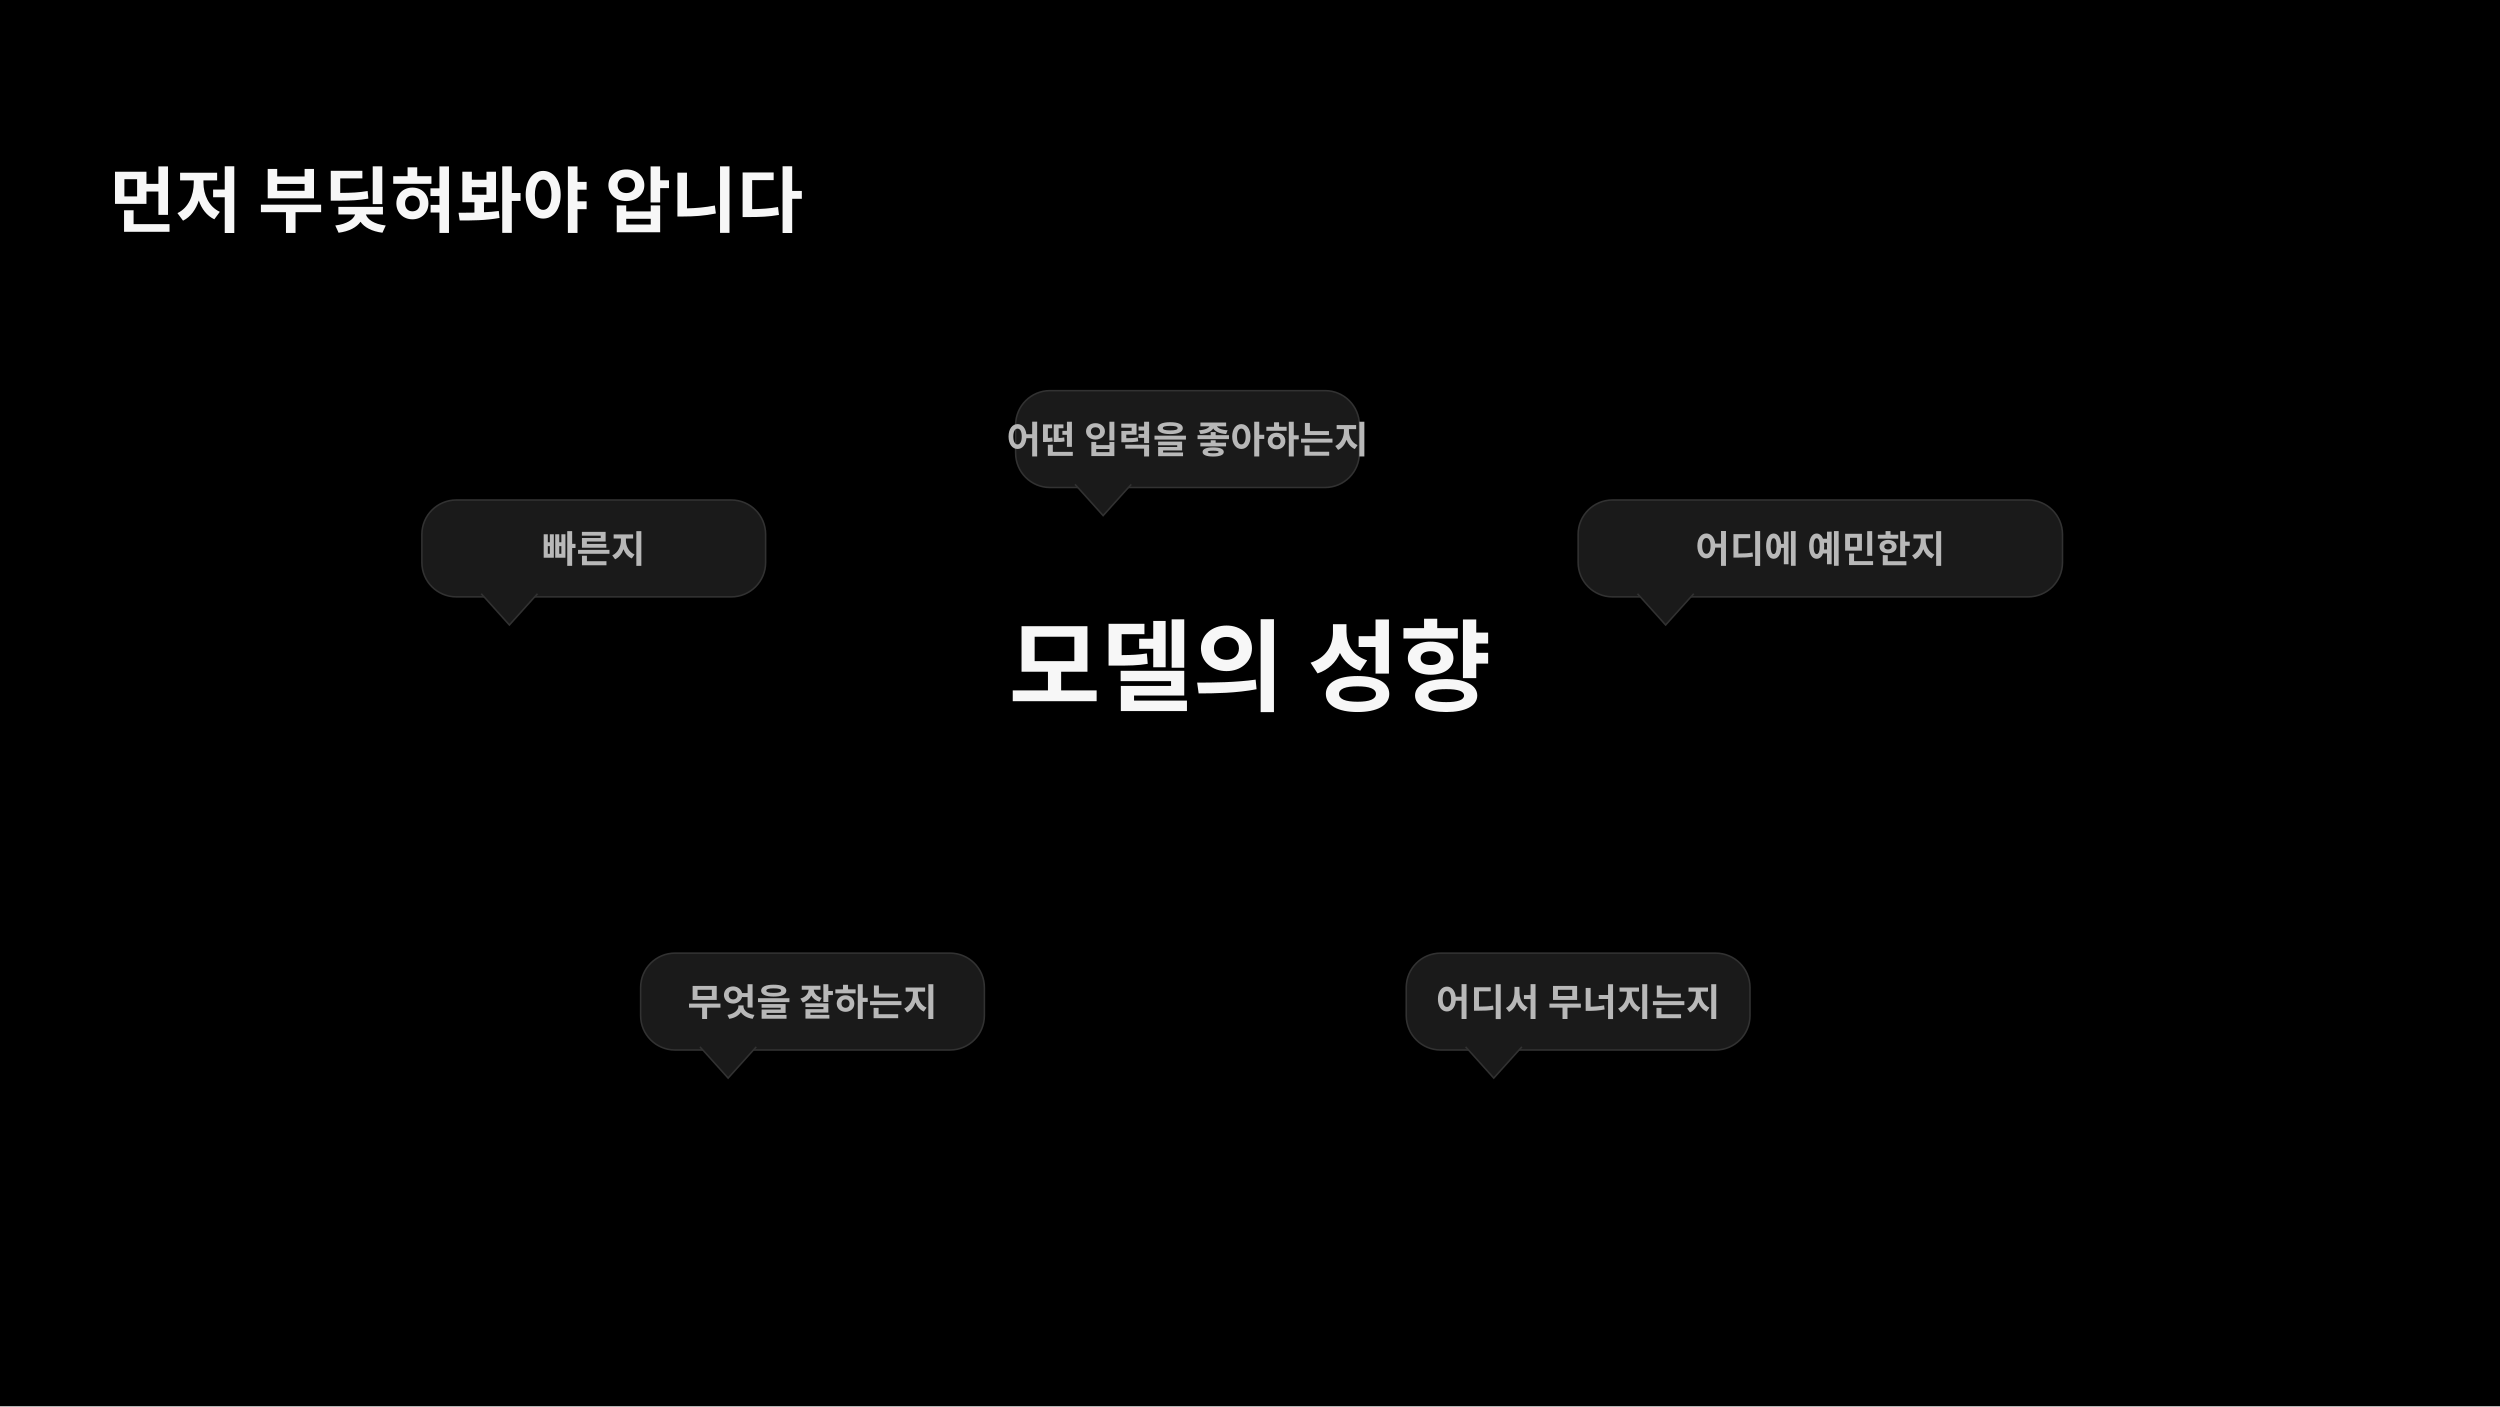
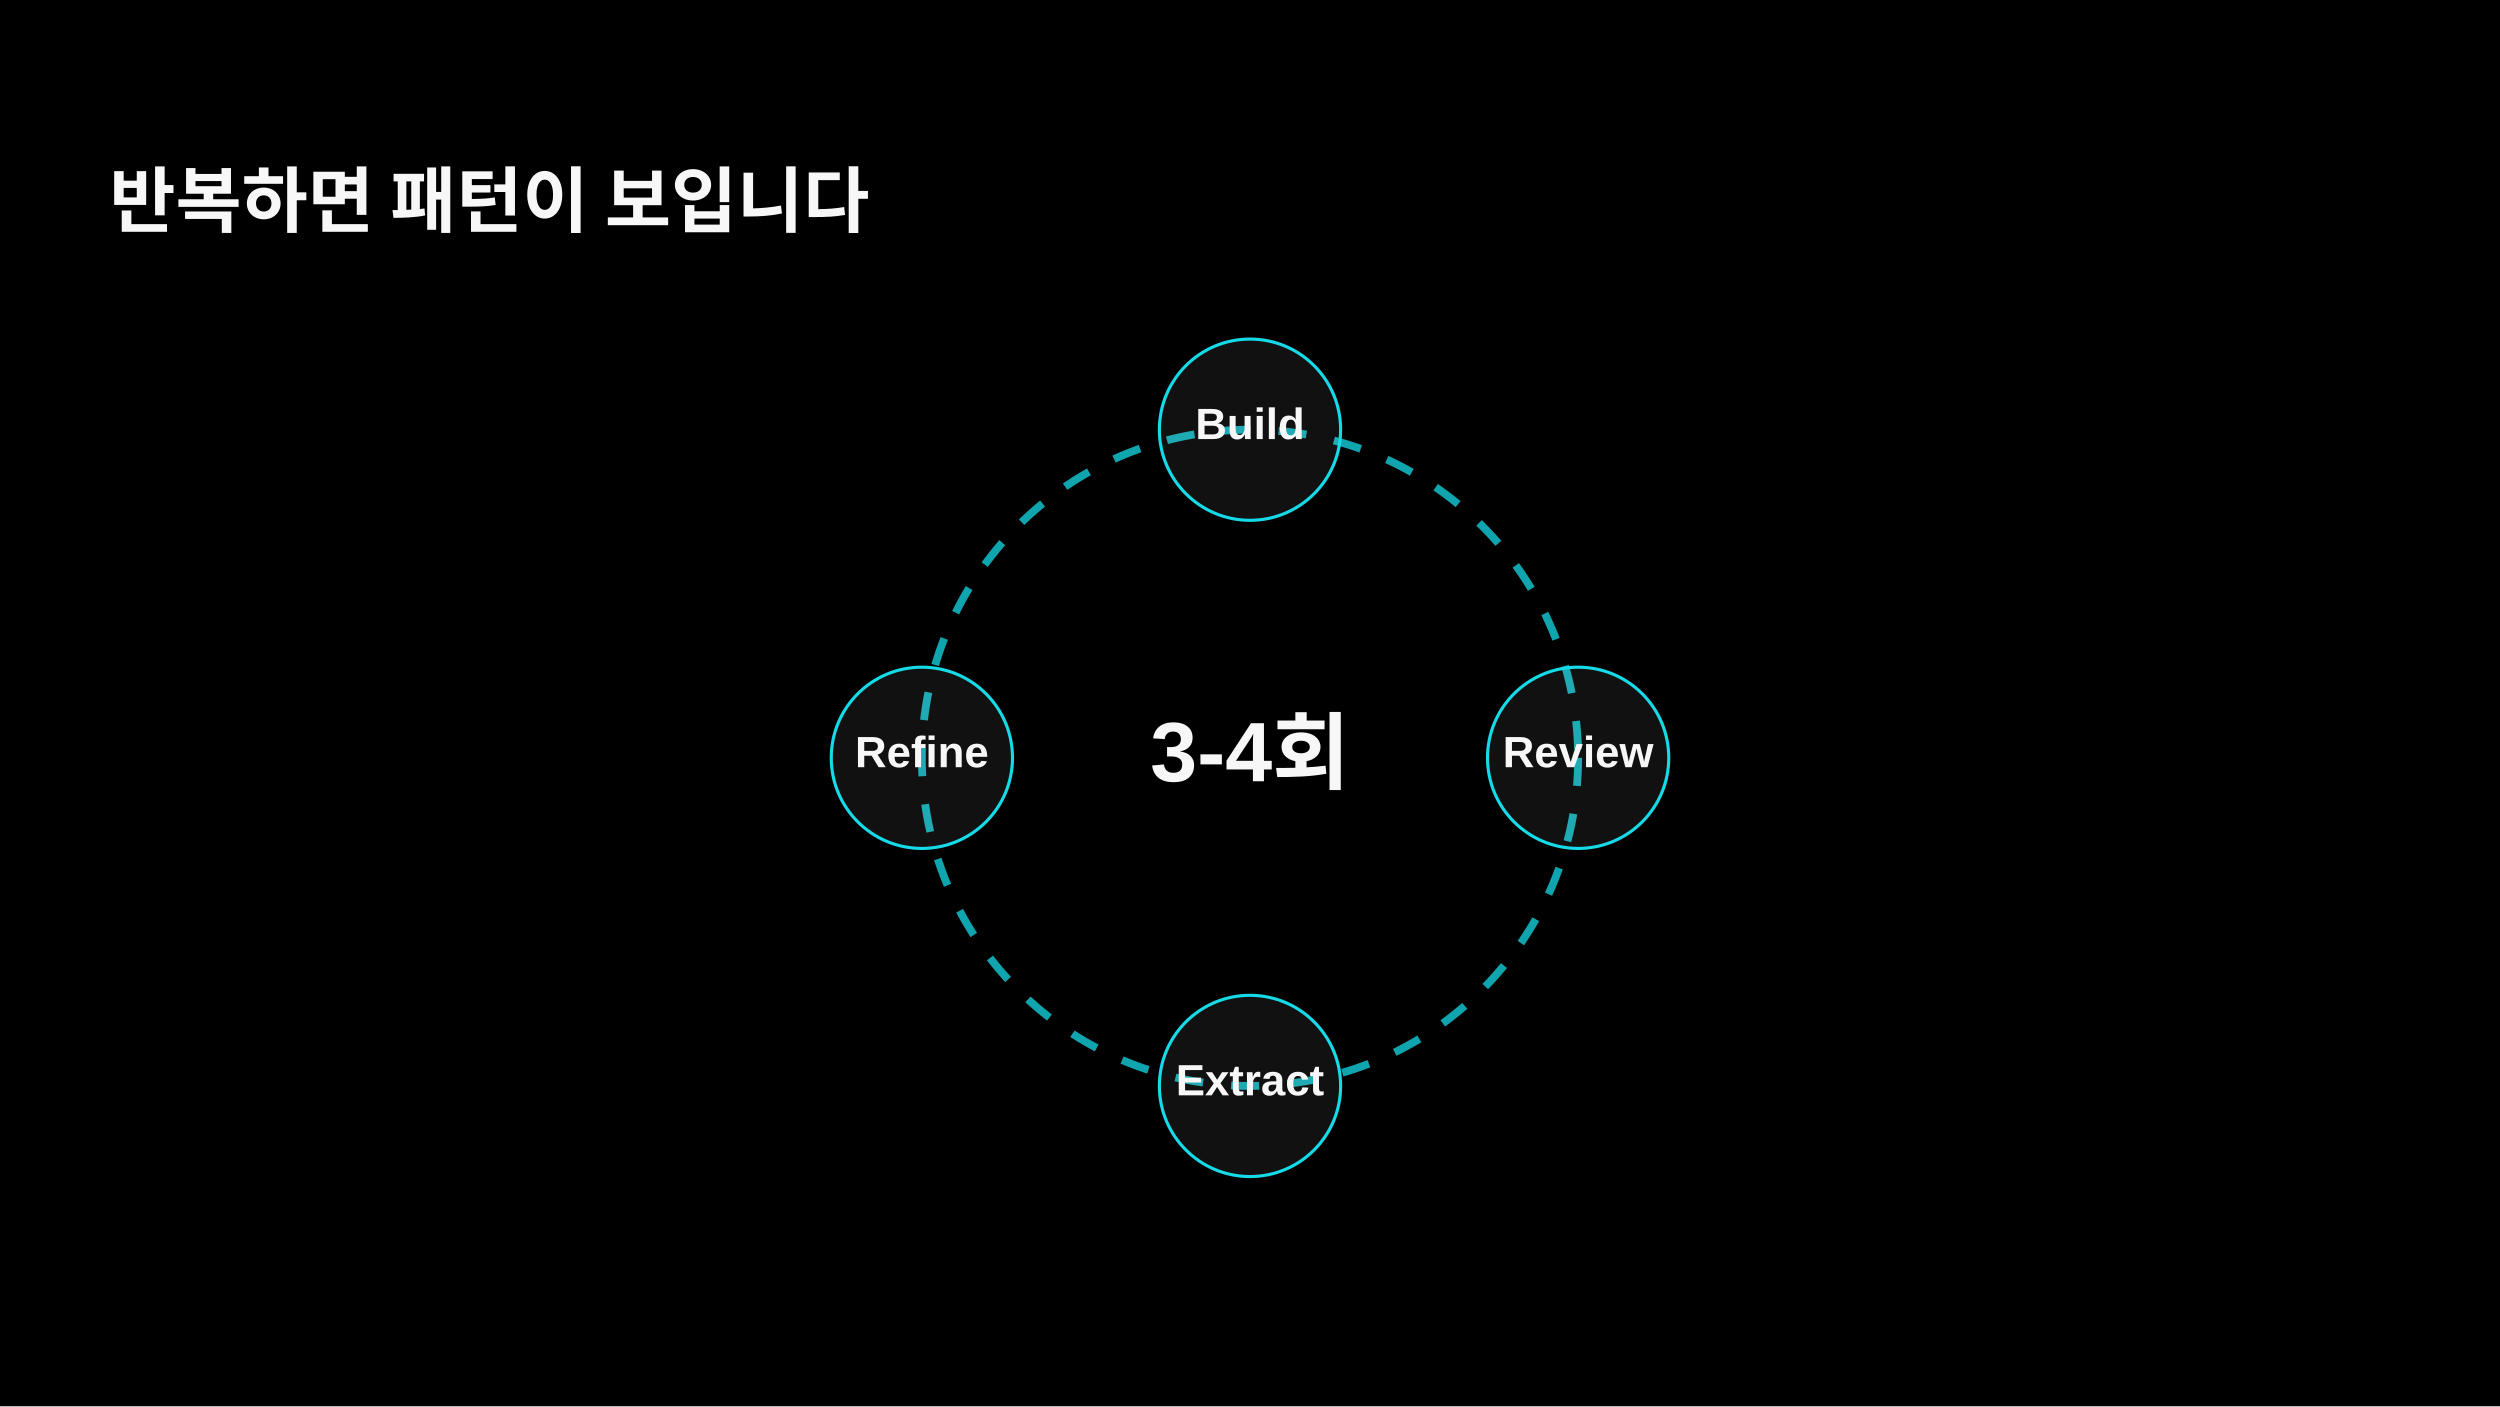
<svg xmlns="http://www.w3.org/2000/svg" width="1600" height="900" viewBox="0 0 1600 900">
  <defs>
    <linearGradient id="cover" x1="0" y1="0" x2="1" y2="1">
      <stop stop-color="#b4d7f5" />
      <stop offset=".58" stop-color="#c6f4ef" />
      <stop offset="1" stop-color="#e9edf7" />
    </linearGradient>
    <filter id="soft">
      <feGaussianBlur stdDeviation="10" />
    </filter>
  </defs>
  <rect width="1600" height="900" fill="#000000" />
-   <text x="70" y="145" fill="#f7f7f7" font-size="46" font-weight="850" text-anchor="start" font-family="Pretendard, Apple SD Gothic Neo, Arial, sans-serif" letter-spacing="0">먼저 부딪혀봐야 압니다</text>
-   <text x="800" y="450" fill="#f7f7f7" font-size="64" font-weight="900" text-anchor="middle" font-family="Pretendard, Apple SD Gothic Neo, Arial, sans-serif" letter-spacing="0">모델의 성향</text>
-   <g opacity="0.72">
-     <rect x="270" y="320" width="220" height="62" rx="22" fill="#242424" stroke="#454545" />
-     <path d="M308 380 l18 20 l18 -20" fill="#242424" stroke="#454545" />
-     <text x="380" y="360" fill="#fff" font-size="24" font-weight="750" text-anchor="middle" font-family="Pretendard, Apple SD Gothic Neo, Arial">빠른지</text>
+   <text x="70" y="145" fill="#f7f7f7" font-size="46" font-weight="850" text-anchor="start" font-family="Pretendard, Apple SD Gothic Neo, Arial, sans-serif" letter-spacing="0">반복하면 패턴이 보입니다</text>
+   <circle cx="800" cy="485" r="210" fill="none" stroke="#15dbe8" stroke-width="5" opacity=".75" stroke-dasharray="18 18" />
+   <g opacity="1">
+     <circle cx="800" cy="275" r="58" fill="rgba(255,255,255,.07)" stroke="#15dbe8" stroke-width="2" />
+     <text x="800" y="281" fill="#f7f7f7" font-size="28" font-weight="800" text-anchor="middle" font-family="Pretendard, Apple SD Gothic Neo, Arial">Build</text>
  </g>
-   <g opacity="0.72">
-     <rect x="1010" y="320" width="310" height="62" rx="22" fill="#242424" stroke="#454545" />
-     <path d="M1048 380 l18 20 l18 -20" fill="#242424" stroke="#454545" />
-     <text x="1165" y="360" fill="#fff" font-size="24" font-weight="750" text-anchor="middle" font-family="Pretendard, Apple SD Gothic Neo, Arial">어디에 예민한지</text>
+   <g opacity="1">
+     <circle cx="1010" cy="485" r="58" fill="rgba(255,255,255,.07)" stroke="#15dbe8" stroke-width="2" />
+     <text x="1010" y="491" fill="#f7f7f7" font-size="28" font-weight="800" text-anchor="middle" font-family="Pretendard, Apple SD Gothic Neo, Arial">Review</text>
  </g>
-   <g opacity="0.72">
-     <rect x="410" y="610" width="220" height="62" rx="22" fill="#242424" stroke="#454545" />
-     <path d="M448 670 l18 20 l18 -20" fill="#242424" stroke="#454545" />
-     <text x="520" y="650" fill="#fff" font-size="24" font-weight="750" text-anchor="middle" font-family="Pretendard, Apple SD Gothic Neo, Arial">무엇을 잘하는지</text>
+   <g opacity="1">
+     <circle cx="800" cy="695" r="58" fill="rgba(255,255,255,.07)" stroke="#15dbe8" stroke-width="2" />
+     <text x="800" y="701" fill="#f7f7f7" font-size="28" font-weight="800" text-anchor="middle" font-family="Pretendard, Apple SD Gothic Neo, Arial">Extract</text>
  </g>
-   <g opacity="0.72">
-     <rect x="900" y="610" width="220" height="62" rx="22" fill="#242424" stroke="#454545" />
-     <path d="M938 670 l18 20 l18 -20" fill="#242424" stroke="#454545" />
-     <text x="1010" y="650" fill="#fff" font-size="24" font-weight="750" text-anchor="middle" font-family="Pretendard, Apple SD Gothic Neo, Arial">어디서 무너지는지</text>
+   <g opacity="1">
+     <circle cx="590" cy="485" r="58" fill="rgba(255,255,255,.07)" stroke="#15dbe8" stroke-width="2" />
+     <text x="590" y="491" fill="#f7f7f7" font-size="28" font-weight="800" text-anchor="middle" font-family="Pretendard, Apple SD Gothic Neo, Arial">Refine</text>
  </g>
-   <g opacity="0.72">
-     <rect x="650" y="250" width="220" height="62" rx="22" fill="#242424" stroke="#454545" />
-     <path d="M688 310 l18 20 l18 -20" fill="#242424" stroke="#454545" />
-     <text x="760" y="290" fill="#fff" font-size="24" font-weight="750" text-anchor="middle" font-family="Pretendard, Apple SD Gothic Neo, Arial">어떤 입력을 좋아하는지</text>
-   </g>
+   <text x="800" y="500" fill="#f7f7f7" font-size="54" font-weight="900" text-anchor="middle" font-family="Pretendard, Apple SD Gothic Neo, Arial, sans-serif" letter-spacing="0">3-4회</text>
</svg>
